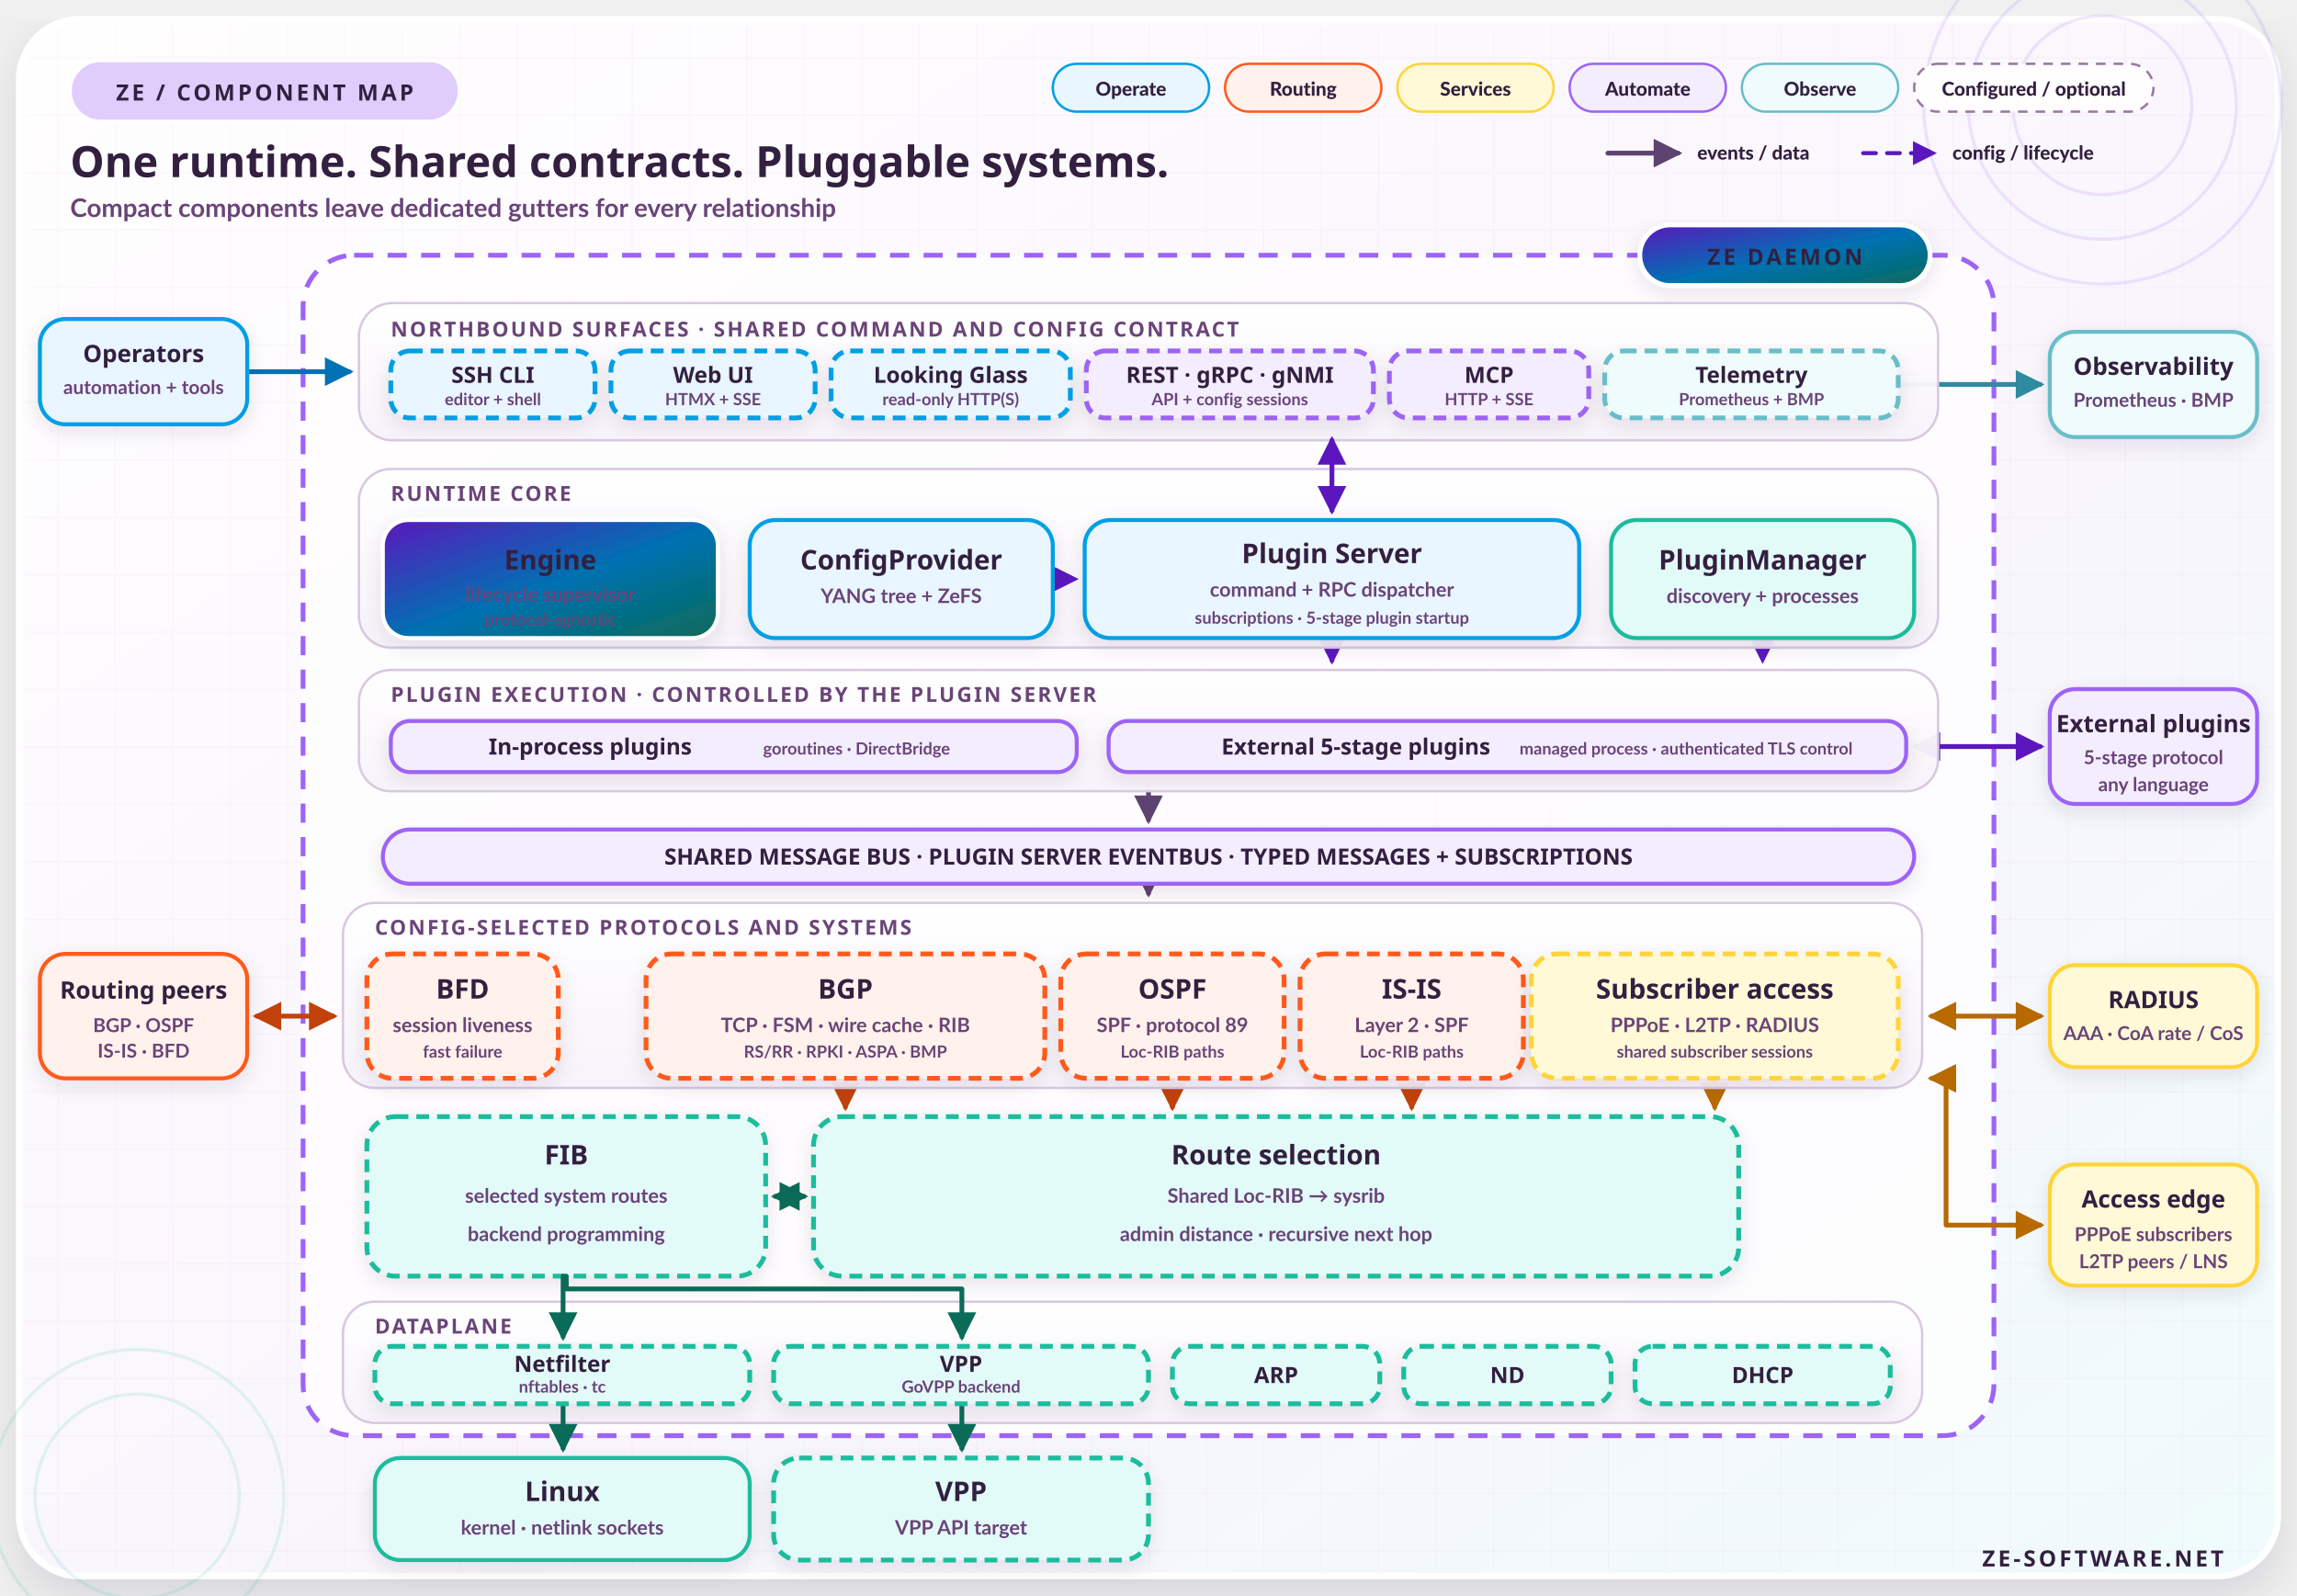
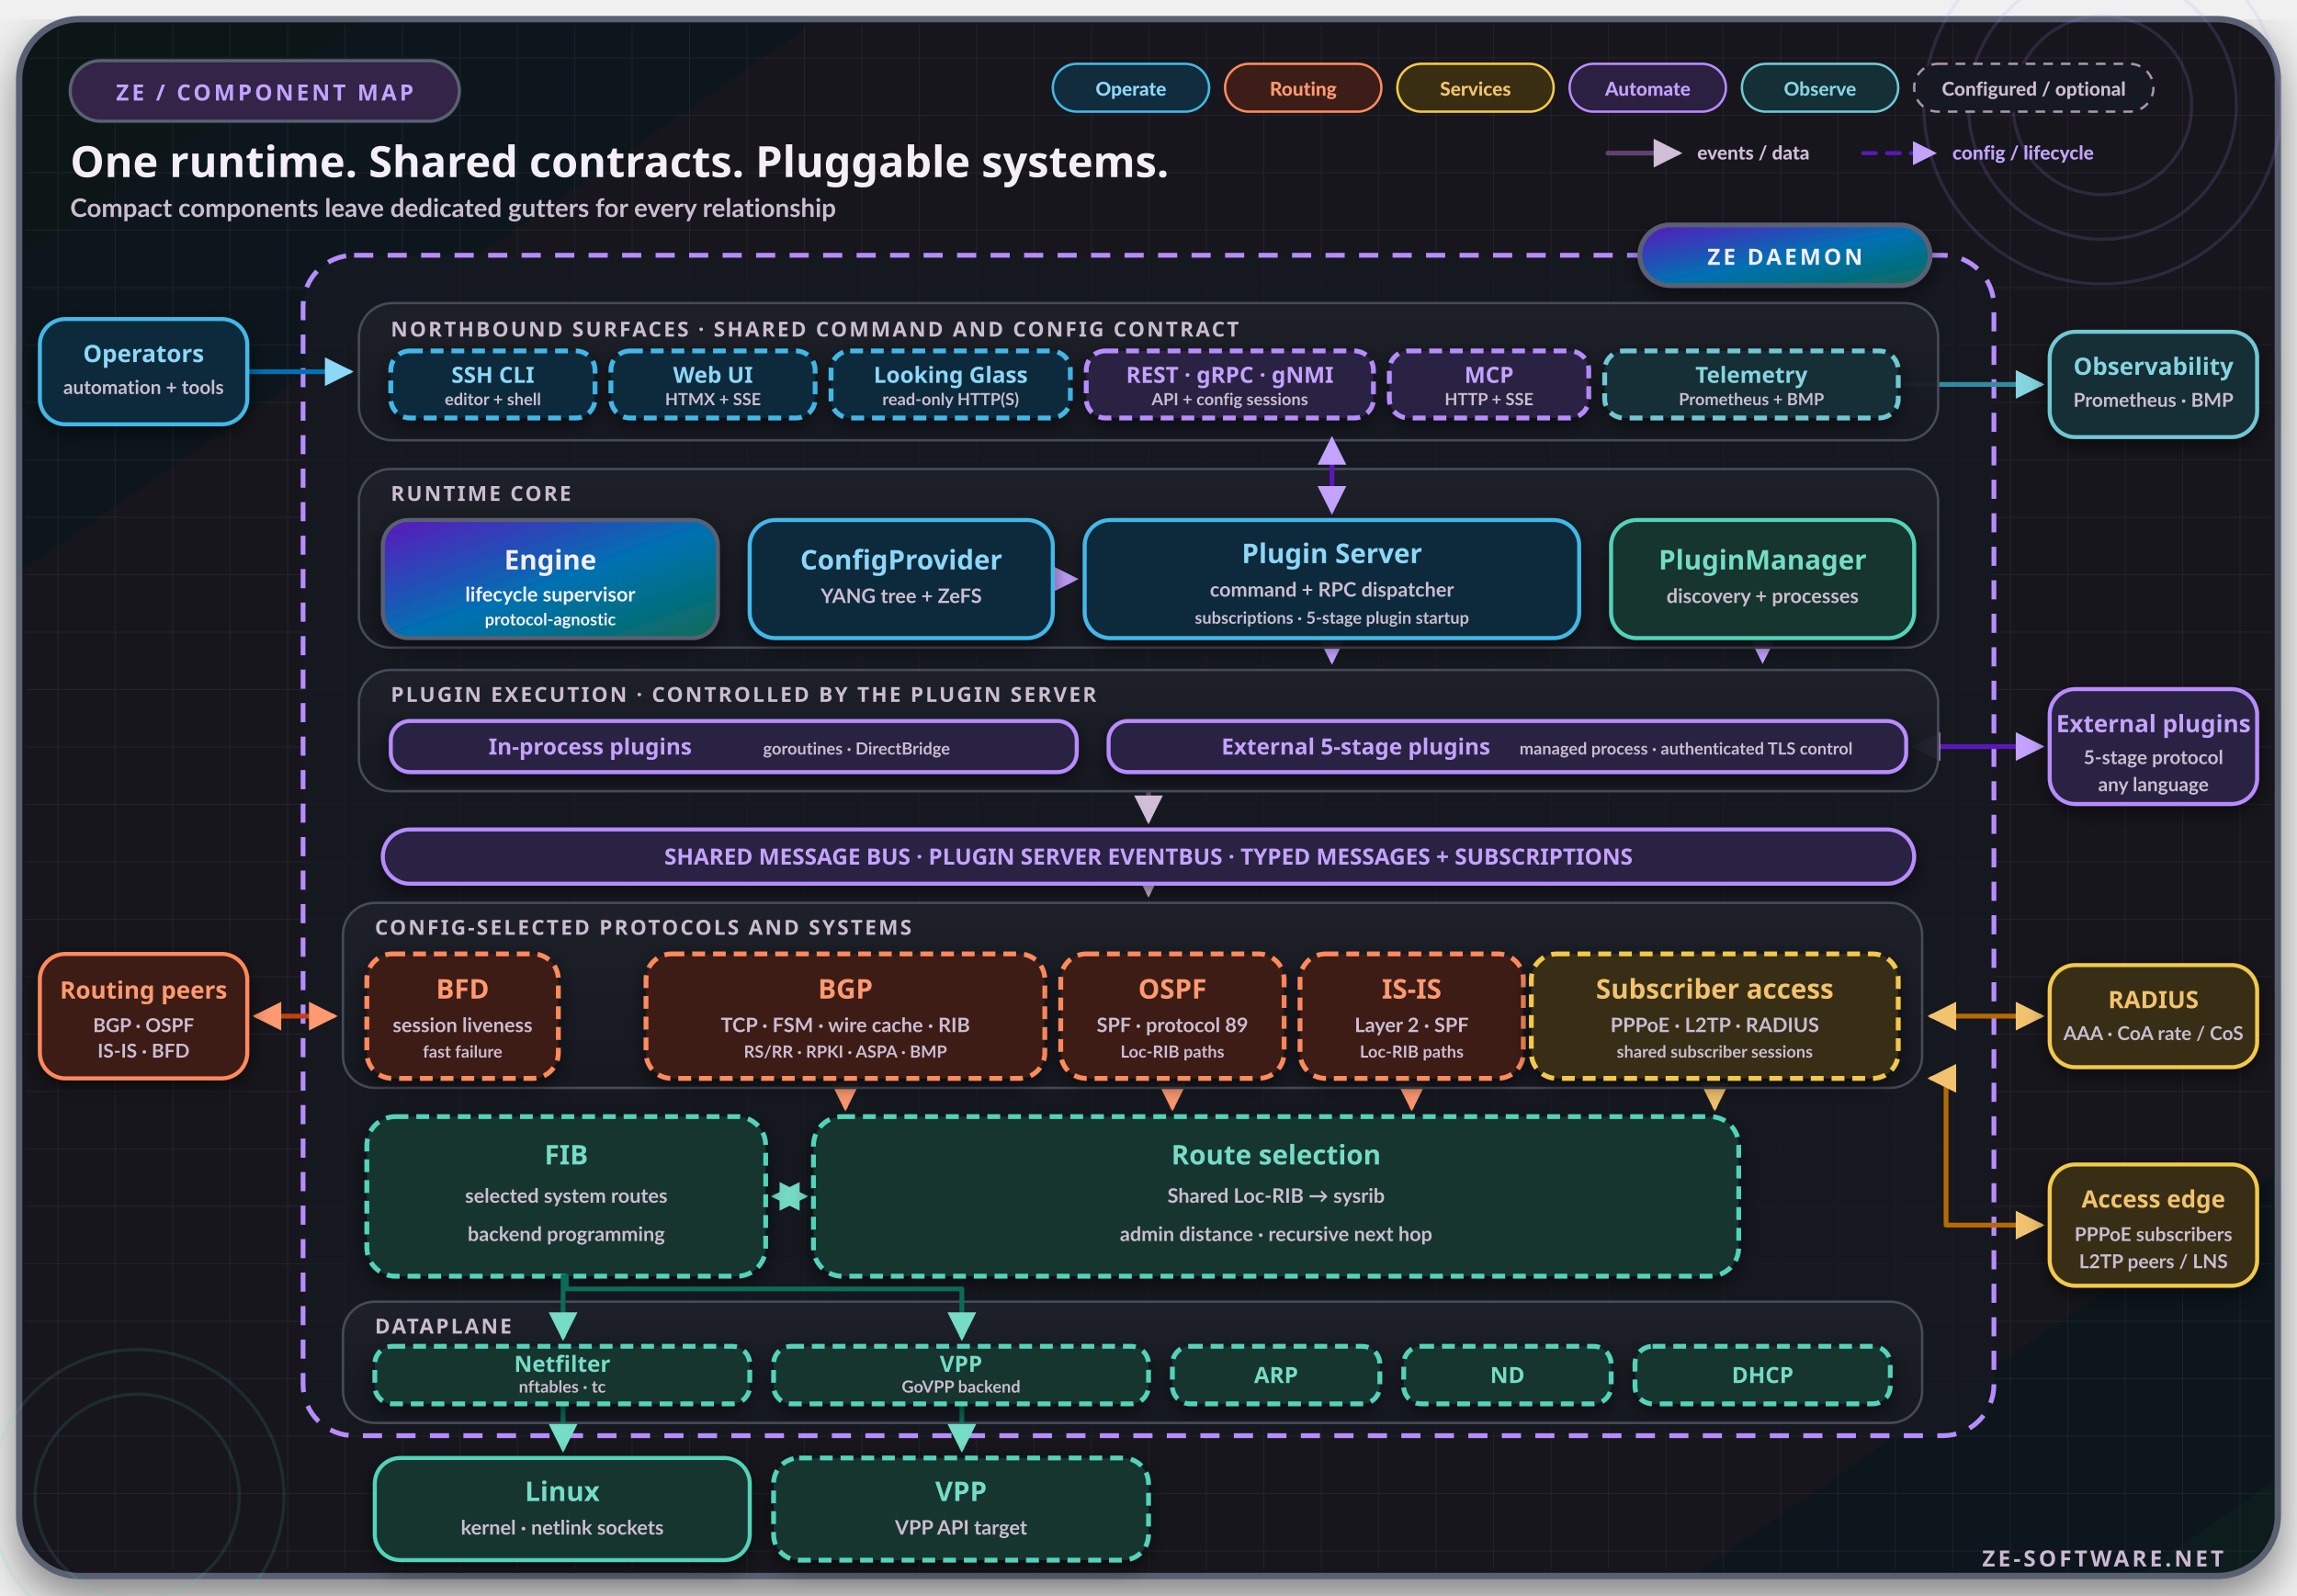
<svg xmlns="http://www.w3.org/2000/svg" width="1440" height="1000" viewBox="0 0 1440 1000" role="img" aria-labelledby="title description">
  <defs>
    <linearGradient id="brand" x1="0" y1="0" x2="1" y2="1">
      <stop offset="0" stop-color="#5b17bd" />
      <stop offset="0.52" stop-color="#0071b2" />
      <stop offset="1" stop-color="#0a6b58" />
    </linearGradient>
    <linearGradient id="panelWash" x1="0" y1="0" x2="1" y2="1">
      <stop offset="0" stop-color="#fffefe" />
      <stop offset="0.58" stop-color="#f9f5fd" />
      <stop offset="1" stop-color="#effbfc" />
    </linearGradient>
    <linearGradient id="surfaceWash" x1="0" y1="0" x2="0" y2="1">
      <stop offset="0" stop-color="#ffffff" stop-opacity="0.98" />
      <stop offset="1" stop-color="#f7f2fa" stop-opacity="0.94" />
    </linearGradient>
    <pattern id="grid" width="36" height="36" patternUnits="userSpaceOnUse">
      <path d="M 36 0 L 0 0 0 36" fill="none" stroke="#c86edc" stroke-opacity="0.07" stroke-width="1" />
    </pattern>
    <filter id="panelShadow" x="-12%" y="-12%" width="124%" height="136%" color-interpolation-filters="sRGB">
      <feDropShadow dx="0" dy="2" stdDeviation="2" flood-color="#281437" flood-opacity="0.08" />
      <feDropShadow dx="0" dy="12" stdDeviation="15" flood-color="#281437" flood-opacity="0.12" />
    </filter>
    <filter id="nodeShadow" x="-16%" y="-20%" width="132%" height="150%" color-interpolation-filters="sRGB">
      <feDropShadow dx="0" dy="1" stdDeviation="1" flood-color="#281437" flood-opacity="0.08" />
      <feDropShadow dx="0" dy="4" stdDeviation="6" flood-color="#281437" flood-opacity="0.1" />
    </filter>
    <marker id="arrow-plum" viewBox="0 0 10 10" refX="8.5" refY="5" markerWidth="6" markerHeight="6" orient="auto-start-reverse">
      <path d="M 0 0 L 10 5 L 0 10 z" fill="#5e426f" />
    </marker>
    <marker id="arrow-sky" viewBox="0 0 10 10" refX="8.5" refY="5" markerWidth="6" markerHeight="6" orient="auto-start-reverse">
      <path d="M 0 0 L 10 5 L 0 10 z" fill="#0071b2" />
    </marker>
    <marker id="arrow-routing" viewBox="0 0 10 10" refX="8.5" refY="5" markerWidth="6" markerHeight="6" orient="auto-start-reverse">
      <path d="M 0 0 L 10 5 L 0 10 z" fill="#c2410c" />
    </marker>
    <marker id="arrow-service" viewBox="0 0 10 10" refX="8.5" refY="5" markerWidth="6" markerHeight="6" orient="auto-start-reverse">
      <path d="M 0 0 L 10 5 L 0 10 z" fill="#b76a00" />
    </marker>
    <marker id="arrow-automate" viewBox="0 0 10 10" refX="8.5" refY="5" markerWidth="6" markerHeight="6" orient="auto-start-reverse">
      <path d="M 0 0 L 10 5 L 0 10 z" fill="#5b17bd" />
    </marker>
    <marker id="arrow-observe" viewBox="0 0 10 10" refX="8.5" refY="5" markerWidth="6" markerHeight="6" orient="auto-start-reverse">
      <path d="M 0 0 L 10 5 L 0 10 z" fill="#2f8ca0" />
    </marker>
    <marker id="arrow-platform" viewBox="0 0 10 10" refX="8.5" refY="5" markerWidth="6" markerHeight="6" orient="auto-start-reverse">
      <path d="M 0 0 L 10 5 L 0 10 z" fill="#0a6b58" />
    </marker>
    <style>
      text { font-family: Lato, "Avenir Next", ui-sans-serif, sans-serif; fill: #331f40; }
      .display { font-family: Poppins, "Avenir Next", ui-sans-serif, sans-serif; font-weight: 800; }
      .eyebrow { font-family: Poppins, "Avenir Next", ui-sans-serif, sans-serif; font-size: 14px; font-weight: 800; letter-spacing: 1.8px; }
      .headline { font-family: Poppins, "Avenir Next", ui-sans-serif, sans-serif; font-size: 27px; font-weight: 800; }
      .subhead { font-size: 16px; font-weight: 700; fill: #6a4478; }
      .group-label { font-family: Poppins, "Avenir Next", ui-sans-serif, sans-serif; font-size: 13px; font-weight: 800; letter-spacing: 1.3px; fill: #6a4478; }
      .node-title { font-family: Poppins, "Avenir Next", ui-sans-serif, sans-serif; font-size: 17px; font-weight: 800; }
      .node-copy { font-size: 12.5px; font-weight: 700; fill: #6a4478; }
      .surface-title { font-family: Poppins, "Avenir Next", ui-sans-serif, sans-serif; font-size: 14px; font-weight: 800; }
      .surface-copy { font-size: 10.5px; font-weight: 700; fill: #6a4478; }
      .chip-text { font-size: 12px; font-weight: 800; }
      .external-title { font-family: Poppins, "Avenir Next", ui-sans-serif, sans-serif; font-size: 15px; font-weight: 800; }
      .external-copy { font-size: 12px; font-weight: 700; fill: #6a4478; }
      .node { stroke-width: 2.5; filter: url(#nodeShadow); }
      .optional { stroke-width: 3; stroke-dasharray: 8 5; }
      .flow { fill: none; stroke: #5e426f; stroke-width: 3; stroke-linecap: round; stroke-linejoin: round; marker-end: url(#arrow-plum); }
      .flow-both { fill: none; stroke: #5e426f; stroke-width: 3; stroke-linecap: round; stroke-linejoin: round; marker-start: url(#arrow-plum); marker-end: url(#arrow-plum); }
      .flow-sky { fill: none; stroke: #0071b2; stroke-width: 3; stroke-linecap: round; stroke-linejoin: round; marker-end: url(#arrow-sky); }
      .flow-routing { fill: none; stroke: #c2410c; stroke-width: 3; stroke-linecap: round; stroke-linejoin: round; marker-end: url(#arrow-routing); }
      .flow-routing-both { fill: none; stroke: #c2410c; stroke-width: 3; stroke-linecap: round; stroke-linejoin: round; marker-start: url(#arrow-routing); marker-end: url(#arrow-routing); }
      .flow-service { fill: none; stroke: #b76a00; stroke-width: 3; stroke-linecap: round; stroke-linejoin: round; marker-end: url(#arrow-service); }
      .flow-service-both { fill: none; stroke: #b76a00; stroke-width: 3; stroke-linecap: round; stroke-linejoin: round; marker-start: url(#arrow-service); marker-end: url(#arrow-service); }
      .flow-automate { fill: none; stroke: #5b17bd; stroke-width: 3; stroke-linecap: round; stroke-linejoin: round; marker-end: url(#arrow-automate); }
      .flow-automate-both { fill: none; stroke: #5b17bd; stroke-width: 3; stroke-linecap: round; stroke-linejoin: round; marker-start: url(#arrow-automate); marker-end: url(#arrow-automate); }
      .flow-observe { fill: none; stroke: #2f8ca0; stroke-width: 3; stroke-linecap: round; stroke-linejoin: round; marker-end: url(#arrow-observe); }
      .flow-platform { fill: none; stroke: #0a6b58; stroke-width: 3; stroke-linecap: round; stroke-linejoin: round; marker-end: url(#arrow-platform); }
      .flow-platform-both { fill: none; stroke: #0a6b58; stroke-width: 3; stroke-linecap: round; stroke-linejoin: round; marker-start: url(#arrow-platform); marker-end: url(#arrow-platform); }
      .flow-config { fill: none; stroke: #5b17bd; stroke-width: 2.5; stroke-dasharray: 8 7; stroke-linecap: round; stroke-linejoin: round; marker-end: url(#arrow-automate); }
      .label-bg { fill: #fffefe; stroke: #e7dce9; stroke-width: 1; }
      .flow-label { font-size: 12px; font-weight: 800; fill: #5e426f; }
+       #panelWash stop[offset="0"] { stop-color: #101219; }
+       #panelWash stop[offset="0.58"] { stop-color: #15121d; }
+       #panelWash stop[offset="1"] { stop-color: #101a1b; }
+       #surfaceWash stop[offset="0"] { stop-color: #1d2028; }
+       #surfaceWash stop[offset="1"] { stop-color: #171921; }
+       #grid path { stroke: #c08bd0; stroke-opacity: 0.11; }
+ 
+       #panelShadow feDropShadow:first-child { flood-color: #000000; flood-opacity: 0.32; }
+       #panelShadow feDropShadow:last-child { flood-color: #000000; flood-opacity: 0.48; }
+       #nodeShadow feDropShadow:first-child { flood-color: #000000; flood-opacity: 0.4; }
+       #nodeShadow feDropShadow:last-child { flood-color: #000000; flood-opacity: 0.52; }
+ 
+       text { fill: #f4eef7; }
+       .subhead,
+       .group-label,
+       .node-copy,
+       .surface-copy,
+       .external-copy { fill: #cbbdd1; }
+       [fill="#f8f2ff"] { fill: #f8f2ff; }
+       .flow-label { fill: #d0bdd7; }
+ 
+       [fill="#fffefe"] { fill: #161922; }
+       [fill="#e0cdfc"] { fill: #332448; }
+       [stroke="#ffffff"] { stroke: #596171; }
+       [stroke="#d9c8e1"] { stroke: #464b58; }
+       [stroke="#e7dce9"] { stroke: #4b505d; }
+       [fill="#9878a4"] { fill: #cbb8d2; }
+       [fill="#6a4478"] { fill: #cbbdd1; }
+       [stroke="#9878a4"] { stroke: #a993b1; }
+       .label-bg { fill: #1d2029; stroke: #4b505d; }
+ 
+       [fill="#e9f5ff"] { fill: #102c3d; }
+       [stroke="#009fe3"] { stroke: #43b8e8; }
+       [fill="#0071b2"] { fill: #8dd7f7; }
+       [stroke="#0071b2"] { stroke: #55bde9; }
+ 
+       [fill="#fff1eb"] { fill: #3d1d17; }
+       [stroke="#ff5a1f"] { stroke: #ff8a5c; }
+       [fill="#c2410c"] { fill: #ff9a70; }
+       [stroke="#c2410c"] { stroke: #ff8a5c; }
+ 
+       [fill="#fff9d7"] { fill: #392e12; }
+       [stroke="#ffd43b"] { stroke: #f2c94c; }
+       [fill="#b76a00"] { fill: #f2c36e; }
+       [stroke="#b76a00"] { stroke: #e7b75d; }
+ 
+       [fill="#f3edfe"] { fill: #2c2042; }
+       [stroke="#9d64f5"] { stroke: #b78cff; }
+       [fill="#5b17bd"] { fill: #c4a3ff; }
+       [stroke="#5b17bd"] { stroke: #b78cff; }
+ 
+       [fill="#effbfc"] { fill: #142f35; }
+       [stroke="#68bec9"] { stroke: #71c7d3; }
+       [fill="#2f8ca0"] { fill: #85d4df; }
+       [stroke="#2f8ca0"] { stroke: #71c7d3; }
+ 
+       [fill="#e2faf8"] { fill: #12342f; }
+       [stroke="#1abc9c"] { stroke: #53d3b9; }
+       [fill="#0a6b58"] { fill: #75dcc6; }
+       [stroke="#0a6b58"] { stroke: #53d3b9; }
+ 
+       [fill="#5e426f"] { fill: #d0bdd7; }
+       [stroke="#5e426f"] { stroke: #bfa7c8; }
    </style>
  </defs>
  <rect x="12" y="12" width="1416" height="976" rx="38" fill="url(#panelWash)" stroke="#ffffff" stroke-width="4" filter="url(#panelShadow)" />
  <rect x="16" y="16" width="1408" height="968" rx="34" fill="url(#grid)" />
  <g fill="none" stroke="#9d64f5" stroke-opacity="0.15" stroke-width="2">
    <circle cx="1318" cy="66" r="112" />
    <circle cx="1318" cy="66" r="84" />
    <circle cx="1318" cy="66" r="56" />
  </g>
  <g fill="none" stroke="#1abc9c" stroke-opacity="0.12" stroke-width="2">
    <circle cx="86" cy="938" r="92" />
    <circle cx="86" cy="938" r="64" />
  </g>
  <g aria-label="Diagram heading">
    <rect x="44" y="38" width="244" height="38" rx="19" fill="#e0cdfc" stroke="#ffffff" stroke-width="2" />
    <text x="166" y="63" text-anchor="middle" class="eyebrow" fill="#5b17bd">ZE / COMPONENT MAP</text>
    <text x="44" y="111" class="headline">One runtime. Shared contracts. Pluggable systems.</text>
    <text x="44" y="136" class="subhead">Compact components leave dedicated gutters for every relationship</text>
  </g>
  <g aria-label="Category and connector legend">
    <g transform="translate(660 40)">
      <rect width="98" height="30" rx="15" fill="#e9f5ff" stroke="#009fe3" stroke-width="1.5" />
      <text x="49" y="20" text-anchor="middle" class="chip-text" fill="#0071b2">Operate</text>
    </g>
    <g transform="translate(768 40)">
      <rect width="98" height="30" rx="15" fill="#fff1eb" stroke="#ff5a1f" stroke-width="1.5" />
      <text x="49" y="20" text-anchor="middle" class="chip-text" fill="#c2410c">Routing</text>
    </g>
    <g transform="translate(876 40)">
      <rect width="98" height="30" rx="15" fill="#fff9d7" stroke="#ffd43b" stroke-width="1.5" />
      <text x="49" y="20" text-anchor="middle" class="chip-text" fill="#b76a00">Services</text>
    </g>
    <g transform="translate(984 40)">
      <rect width="98" height="30" rx="15" fill="#f3edfe" stroke="#9d64f5" stroke-width="1.5" />
      <text x="49" y="20" text-anchor="middle" class="chip-text" fill="#5b17bd">Automate</text>
    </g>
    <g transform="translate(1092 40)">
      <rect width="98" height="30" rx="15" fill="#effbfc" stroke="#68bec9" stroke-width="1.5" />
      <text x="49" y="20" text-anchor="middle" class="chip-text" fill="#2f8ca0">Observe</text>
    </g>
    <g transform="translate(1200 40)">
      <rect width="150" height="30" rx="15" fill="#fffefe" stroke="#9878a4" stroke-width="1.5" stroke-dasharray="6 5" />
      <text x="75" y="20" text-anchor="middle" class="chip-text" fill="#6a4478">Configured / optional</text>
    </g>
    <g transform="translate(1008 86)">
      <path d="M 0 10 H 44" class="flow" />
      <text x="56" y="14" class="chip-text" fill="#5e426f">events / data</text>
    </g>
    <g transform="translate(1168 86)">
      <path d="M 0 10 H 44" class="flow-config" />
      <text x="56" y="14" class="chip-text" fill="#5b17bd">config / lifecycle</text>
    </g>
  </g>
  <rect x="190" y="160" width="1060" height="740" rx="32" fill="#fffefe" fill-opacity="0.77" stroke="#9d64f5" stroke-width="3" stroke-dasharray="12 9" />
  <rect x="1028" y="141" width="182" height="38" rx="19" fill="url(#brand)" stroke="#ffffff" stroke-width="3" filter="url(#nodeShadow)" />
  <text x="1119" y="166" text-anchor="middle" class="eyebrow" fill="#ffffff">ZE DAEMON</text>
  <g aria-label="Component relationships">
    <path class="flow-sky" d="M 155 233 H 219" />
    <path class="flow-observe" d="M 1190 241 H 1279" />
    <path class="flow-automate" d="M 835 400 V 414" />
    <path class="flow-config" d="M 1105 400 V 414" />
    <path class="flow" d="M 720 496 V 514" />
    <path class="flow" d="M 720 554 V 560" />
    <path class="flow-routing-both" d="M 161 637 H 209" />
    <path class="flow-service-both" d="M 1211 637 H 1279" />
    <path class="flow-service-both" d="M 1279 768 H 1220 V 676 H 1211" />
    <path class="flow-routing" d="M 530 676 V 694" />
    <path class="flow-routing" d="M 735 676 V 694" />
    <path class="flow-routing" d="M 885 676 V 694" />
    <path class="flow-service" d="M 1075 676 V 694" />
    <path class="flow-automate-both" d="M 1279 468 H 1201" />
    <path class="flow-platform-both" d="M 486 750 H 504" />
  </g>
  <g aria-label="Northbound management surfaces">
    <rect x="225" y="190" width="990" height="86" rx="21" fill="url(#surfaceWash)" stroke="#d9c8e1" stroke-width="1.5" />
    <text x="245" y="211" class="group-label">NORTHBOUND SURFACES · SHARED COMMAND AND CONFIG CONTRACT</text>
    <g transform="translate(245 220)">
      <rect class="node optional" width="128" height="42" rx="12" fill="#e9f5ff" stroke="#009fe3" />
      <text x="64" y="20" text-anchor="middle" class="surface-title" fill="#0071b2">SSH CLI</text>
      <text x="64" y="34" text-anchor="middle" class="surface-copy">editor + shell</text>
    </g>
    <g transform="translate(383 220)">
      <rect class="node optional" width="128" height="42" rx="12" fill="#e9f5ff" stroke="#009fe3" />
      <text x="64" y="20" text-anchor="middle" class="surface-title" fill="#0071b2">Web UI</text>
      <text x="64" y="34" text-anchor="middle" class="surface-copy">HTMX + SSE</text>
    </g>
    <g transform="translate(521 220)">
      <rect class="node optional" width="150" height="42" rx="12" fill="#e9f5ff" stroke="#009fe3" />
      <text x="75" y="20" text-anchor="middle" class="surface-title" fill="#0071b2">Looking Glass</text>
      <text x="75" y="34" text-anchor="middle" class="surface-copy">read-only HTTP(S)</text>
    </g>
    <g transform="translate(681 220)">
      <rect class="node optional" width="180" height="42" rx="12" fill="#f3edfe" stroke="#9d64f5" />
      <text x="90" y="20" text-anchor="middle" class="surface-title" fill="#5b17bd">REST · gRPC · gNMI</text>
      <text x="90" y="34" text-anchor="middle" class="surface-copy">API + config sessions</text>
    </g>
    <g transform="translate(871 220)">
      <rect class="node optional" width="125" height="42" rx="12" fill="#f3edfe" stroke="#9d64f5" />
      <text x="62.5" y="20" text-anchor="middle" class="surface-title" fill="#5b17bd">MCP</text>
      <text x="62.5" y="34" text-anchor="middle" class="surface-copy">HTTP + SSE</text>
    </g>
    <g transform="translate(1006 220)">
      <rect class="node optional" width="184" height="42" rx="12" fill="#effbfc" stroke="#68bec9" />
      <text x="92" y="20" text-anchor="middle" class="surface-title" fill="#2f8ca0">Telemetry</text>
      <text x="92" y="34" text-anchor="middle" class="surface-copy">Prometheus + BMP</text>
    </g>
  </g>
  <g aria-label="Runtime core">
    <rect x="225" y="294" width="990" height="112" rx="20" fill="url(#surfaceWash)" stroke="#d9c8e1" stroke-width="1.5" />
    <text x="245" y="314" class="group-label">RUNTIME CORE</text>
    <path class="flow-automate-both" d="M 835 276 V 320" />
    <path class="flow-config" d="M 660 363 H 674" />
    <g transform="translate(240 326)">
      <rect class="node" width="210" height="74" rx="16" fill="url(#brand)" stroke="#ffffff" />
      <text x="105" y="31" text-anchor="middle" class="node-title" fill="#ffffff">Engine</text>
      <text x="105" y="51" text-anchor="middle" class="node-copy" fill="#f8f2ff">lifecycle supervisor</text>
      <text x="105" y="66" text-anchor="middle" class="surface-copy" fill="#f8f2ff">protocol-agnostic</text>
    </g>
    <g transform="translate(470 326)">
      <rect class="node" width="190" height="74" rx="16" fill="#e9f5ff" stroke="#009fe3" />
      <text x="95" y="31" text-anchor="middle" class="node-title" fill="#0071b2">ConfigProvider</text>
      <text x="95" y="52" text-anchor="middle" class="node-copy">YANG tree + ZeFS</text>
    </g>
    <g transform="translate(680 326)">
      <rect class="node" width="310" height="74" rx="16" fill="#e9f5ff" stroke="#009fe3" />
      <text x="155" y="27" text-anchor="middle" class="node-title" fill="#0071b2">Plugin Server</text>
      <text x="155" y="48" text-anchor="middle" class="node-copy">command + RPC dispatcher</text>
      <text x="155" y="65" text-anchor="middle" class="surface-copy">subscriptions · 5-stage plugin startup</text>
    </g>
    <g transform="translate(1010 326)">
      <rect class="node" width="190" height="74" rx="16" fill="#e2faf8" stroke="#1abc9c" />
      <text x="95" y="31" text-anchor="middle" class="node-title" fill="#0a6b58">PluginManager</text>
      <text x="95" y="52" text-anchor="middle" class="node-copy">discovery + processes</text>
    </g>
  </g>
  <g aria-label="Plugin execution modes">
    <rect x="225" y="420" width="990" height="76" rx="20" fill="url(#surfaceWash)" stroke="#d9c8e1" stroke-width="1.5" />
    <text x="245" y="440" class="group-label">PLUGIN EXECUTION · CONTROLLED BY THE PLUGIN SERVER</text>
    <g transform="translate(245 452)">
      <rect class="node" width="430" height="32" rx="12" fill="#f3edfe" stroke="#9d64f5" />
      <text x="125" y="21" text-anchor="middle" class="surface-title" fill="#5b17bd">In-process plugins</text>
      <text x="292" y="21" text-anchor="middle" class="surface-copy">goroutines · DirectBridge</text>
    </g>
    <g transform="translate(695 452)">
      <rect class="node" width="500" height="32" rx="12" fill="#f3edfe" stroke="#9d64f5" />
      <text x="155" y="21" text-anchor="middle" class="surface-title" fill="#5b17bd">External 5-stage plugins</text>
      <text x="362" y="21" text-anchor="middle" class="surface-copy">managed process · authenticated TLS control</text>
    </g>
  </g>
  <g aria-label="Plugin Server message bus">
    <rect class="node" x="240" y="520" width="960" height="34" rx="17" fill="#f3edfe" stroke="#9d64f5" />
    <text x="720" y="542" text-anchor="middle" class="surface-title" fill="#5b17bd">SHARED MESSAGE BUS · PLUGIN SERVER EVENTBUS · TYPED MESSAGES + SUBSCRIPTIONS</text>
  </g>
  <g aria-label="Configured protocols and systems">
    <rect x="215" y="566" width="990" height="116" rx="20" fill="url(#surfaceWash)" stroke="#d9c8e1" stroke-width="1.5" />
    <text x="235" y="586" class="group-label">CONFIG-SELECTED PROTOCOLS AND SYSTEMS</text>
    <g transform="translate(405 598)">
      <rect class="node optional" width="250" height="78" rx="16" fill="#fff1eb" stroke="#ff5a1f" />
      <text x="125" y="28" text-anchor="middle" class="node-title" fill="#c2410c">BGP</text>
      <text x="125" y="49" text-anchor="middle" class="node-copy">TCP · FSM · wire cache · RIB</text>
      <text x="125" y="65" text-anchor="middle" class="surface-copy">RS/RR · RPKI · ASPA · BMP</text>
    </g>
    <g transform="translate(665 598)">
      <rect class="node optional" width="140" height="78" rx="16" fill="#fff1eb" stroke="#ff5a1f" />
      <text x="70" y="28" text-anchor="middle" class="node-title" fill="#c2410c">OSPF</text>
      <text x="70" y="49" text-anchor="middle" class="node-copy">SPF · protocol 89</text>
      <text x="70" y="65" text-anchor="middle" class="surface-copy">Loc-RIB paths</text>
    </g>
    <g transform="translate(815 598)">
      <rect class="node optional" width="140" height="78" rx="16" fill="#fff1eb" stroke="#ff5a1f" />
      <text x="70" y="28" text-anchor="middle" class="node-title" fill="#c2410c">IS-IS</text>
      <text x="70" y="49" text-anchor="middle" class="node-copy">Layer 2 · SPF</text>
      <text x="70" y="65" text-anchor="middle" class="surface-copy">Loc-RIB paths</text>
    </g>
    <g transform="translate(230 598)">
      <rect class="node optional" width="120" height="78" rx="16" fill="#fff1eb" stroke="#ff5a1f" />
      <text x="60" y="28" text-anchor="middle" class="node-title" fill="#c2410c">BFD</text>
      <text x="60" y="49" text-anchor="middle" class="node-copy">session liveness</text>
      <text x="60" y="65" text-anchor="middle" class="surface-copy">fast failure</text>
    </g>
    <g transform="translate(960 598)">
      <rect class="node optional" width="230" height="78" rx="16" fill="#fff9d7" stroke="#ffd43b" />
      <text x="115" y="28" text-anchor="middle" class="node-title" fill="#b76a00">Subscriber access</text>
      <text x="115" y="49" text-anchor="middle" class="node-copy">PPPoE · L2TP · RADIUS</text>
      <text x="115" y="65" text-anchor="middle" class="surface-copy">shared subscriber sessions</text>
    </g>
  </g>
  <g aria-label="Route decision and dataplane">
    <rect class="node optional" x="230" y="700" width="250" height="100" rx="18" fill="#e2faf8" stroke="#1abc9c" />
    <text x="355" y="730" text-anchor="middle" class="node-title" fill="#0a6b58">FIB</text>
    <text x="355" y="754" text-anchor="middle" class="node-copy">selected system routes</text>
    <text x="355" y="778" text-anchor="middle" class="node-copy">backend programming</text>
    <rect class="node optional" x="510" y="700" width="580" height="100" rx="18" fill="#e2faf8" stroke="#1abc9c" />
    <text x="800" y="730" text-anchor="middle" class="node-title" fill="#0a6b58">Route selection</text>
    <text x="800" y="754" text-anchor="middle" class="node-copy">Shared Loc-RIB → sysrib</text>
    <text x="800" y="778" text-anchor="middle" class="node-copy">admin distance · recursive next hop</text>
    <g aria-label="Dataplane">
      <rect x="215" y="816" width="990" height="76" rx="20" fill="url(#surfaceWash)" stroke="#d9c8e1" stroke-width="1.5" />
      <text x="235" y="836" class="group-label">DATAPLANE</text>
      <path class="flow-platform" d="M 353 800 V 838" />
      <path class="flow-platform" d="M 355 800 V 808 H 603 V 838" />
      <path class="flow-platform" d="M 353 880 V 908" />
      <path class="flow-platform" d="M 603 880 V 908" />
      <g transform="translate(235 844)">
        <rect class="node optional" width="235" height="36" rx="11" fill="#e2faf8" stroke="#1abc9c" />
        <text x="117.5" y="16" text-anchor="middle" class="surface-title" fill="#0a6b58">Netfilter</text>
        <text x="117.5" y="29" text-anchor="middle" class="surface-copy">nftables · tc</text>
      </g>
      <g transform="translate(485 844)">
        <rect class="node optional" width="235" height="36" rx="11" fill="#e2faf8" stroke="#1abc9c" />
        <text x="117.5" y="16" text-anchor="middle" class="surface-title" fill="#0a6b58">VPP</text>
        <text x="117.5" y="29" text-anchor="middle" class="surface-copy">GoVPP backend</text>
      </g>
      <g transform="translate(735 844)">
        <rect class="node optional" width="130" height="36" rx="11" fill="#e2faf8" stroke="#1abc9c" />
        <text x="65" y="23" text-anchor="middle" class="surface-title" fill="#0a6b58">ARP</text>
      </g>
      <g transform="translate(880 844)">
        <rect class="node optional" width="130" height="36" rx="11" fill="#e2faf8" stroke="#1abc9c" />
        <text x="65" y="23" text-anchor="middle" class="surface-title" fill="#0a6b58">ND</text>
      </g>
      <g transform="translate(1025 844)">
        <rect class="node optional" width="160" height="36" rx="11" fill="#e2faf8" stroke="#1abc9c" />
        <text x="80" y="23" text-anchor="middle" class="surface-title" fill="#0a6b58">DHCP</text>
      </g>
    </g>
  </g>
  <g aria-label="External systems">
    <g transform="translate(25 200)">
      <rect class="node" width="130" height="66" rx="16" fill="#e9f5ff" stroke="#009fe3" />
      <text x="65" y="27" text-anchor="middle" class="external-title" fill="#0071b2">Operators</text>
      <text x="65" y="47" text-anchor="middle" class="external-copy">automation + tools</text>
    </g>
    <g transform="translate(25 598)">
      <rect class="node" width="130" height="78" rx="16" fill="#fff1eb" stroke="#ff5a1f" />
      <text x="65" y="28" text-anchor="middle" class="external-title" fill="#c2410c">Routing peers</text>
      <text x="65" y="49" text-anchor="middle" class="external-copy">BGP · OSPF</text>
      <text x="65" y="65" text-anchor="middle" class="external-copy">IS-IS · BFD</text>
    </g>
    <g transform="translate(1285 208)">
      <rect class="node" width="130" height="66" rx="16" fill="#effbfc" stroke="#68bec9" />
      <text x="65" y="27" text-anchor="middle" class="external-title" fill="#2f8ca0">Observability</text>
      <text x="65" y="47" text-anchor="middle" class="external-copy">Prometheus · BMP</text>
    </g>
    <g transform="translate(1285 605)">
      <rect class="node" width="130" height="64" rx="16" fill="#fff9d7" stroke="#ffd43b" />
      <text x="65" y="27" text-anchor="middle" class="external-title" fill="#b76a00">RADIUS</text>
      <text x="65" y="47" text-anchor="middle" class="external-copy">AAA · CoA rate / CoS</text>
    </g>
    <g transform="translate(1285 730)">
      <rect class="node" width="130" height="76" rx="16" fill="#fff9d7" stroke="#ffd43b" />
      <text x="65" y="27" text-anchor="middle" class="external-title" fill="#b76a00">Access edge</text>
      <text x="65" y="48" text-anchor="middle" class="external-copy">PPPoE subscribers</text>
      <text x="65" y="65" text-anchor="middle" class="external-copy">L2TP peers / LNS</text>
    </g>
    <g transform="translate(1285 432)">
      <rect class="node" width="130" height="72" rx="16" fill="#f3edfe" stroke="#9d64f5" />
      <text x="65" y="27" text-anchor="middle" class="external-title" fill="#5b17bd">External plugins</text>
      <text x="65" y="47" text-anchor="middle" class="external-copy">5-stage protocol</text>
      <text x="65" y="64" text-anchor="middle" class="external-copy">any language</text>
    </g>
    <g transform="translate(235 914)">
      <rect class="node" width="235" height="64" rx="16" fill="#e2faf8" stroke="#1abc9c" />
      <text x="117.5" y="27" text-anchor="middle" class="node-title" fill="#0a6b58">Linux</text>
      <text x="117.5" y="48" text-anchor="middle" class="node-copy">kernel · netlink sockets</text>
    </g>
    <g transform="translate(485 914)">
      <rect class="node optional" width="235" height="64" rx="16" fill="#e2faf8" stroke="#1abc9c" />
      <text x="117.5" y="27" text-anchor="middle" class="node-title" fill="#0a6b58">VPP</text>
      <text x="117.5" y="48" text-anchor="middle" class="node-copy">VPP API target</text>
    </g>
  </g>
  <text x="1394" y="982" text-anchor="end" class="eyebrow" fill="#9878a4">ZE-SOFTWARE.NET</text>
</svg>
